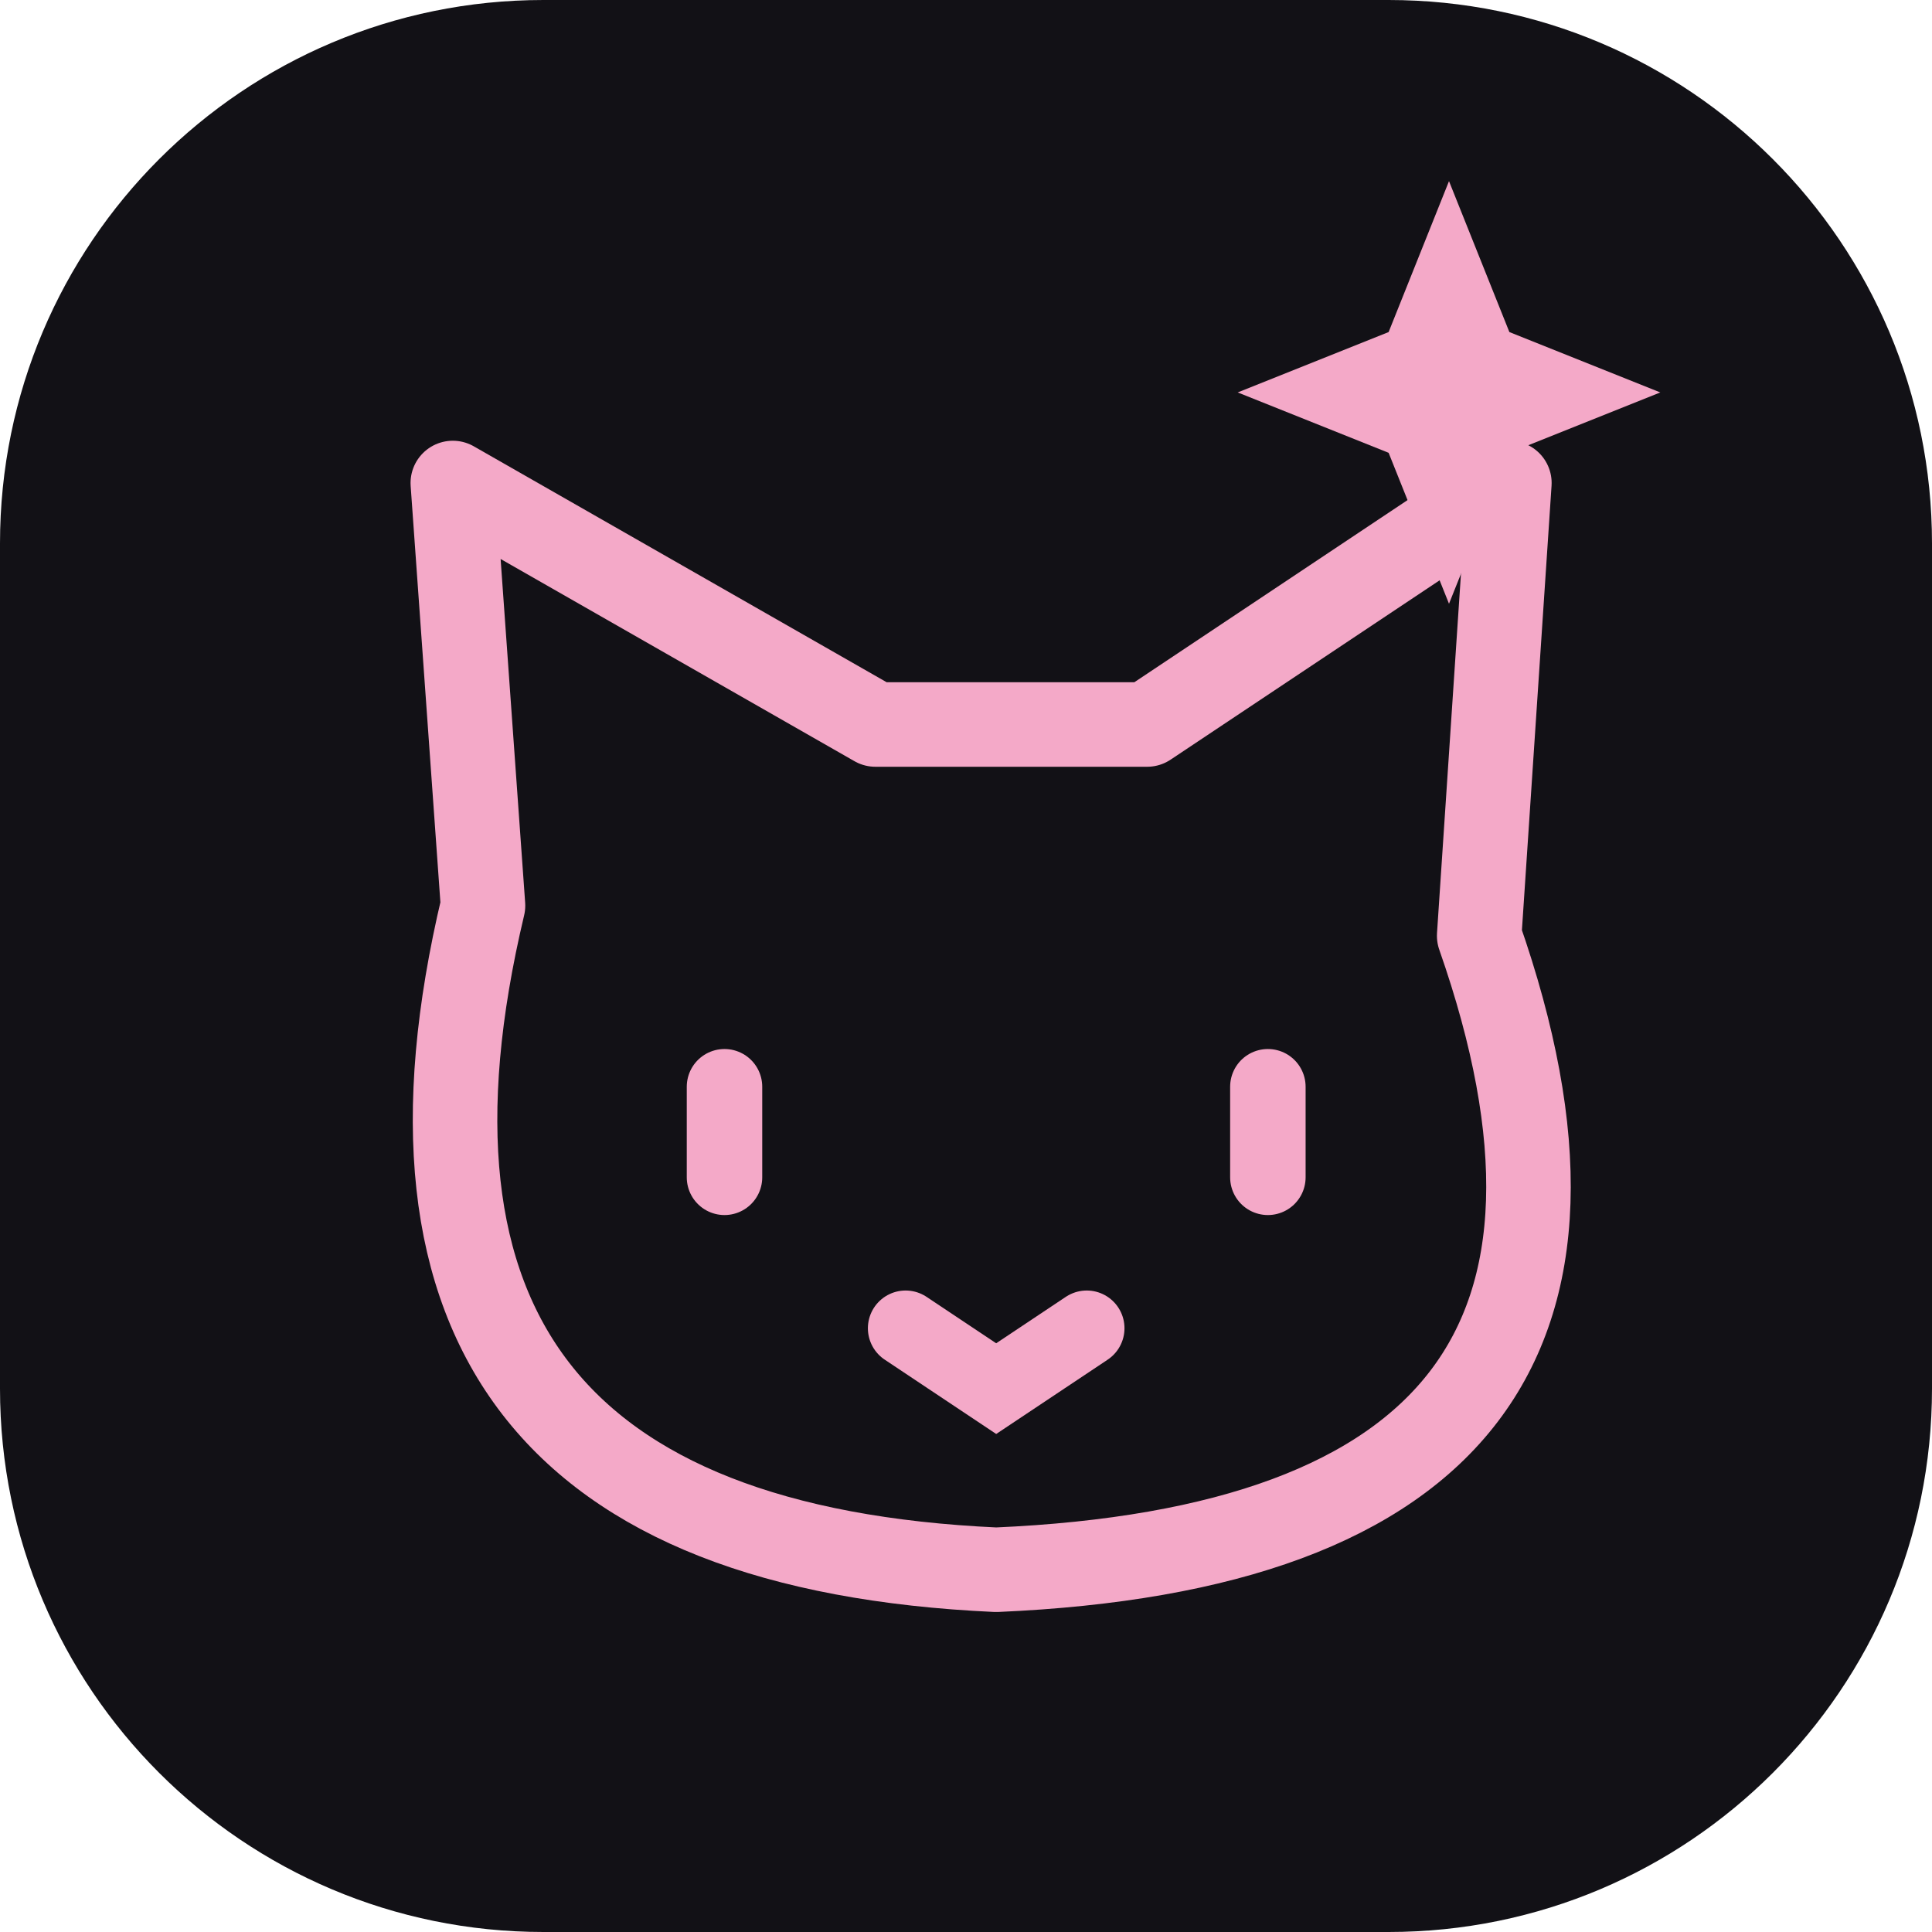
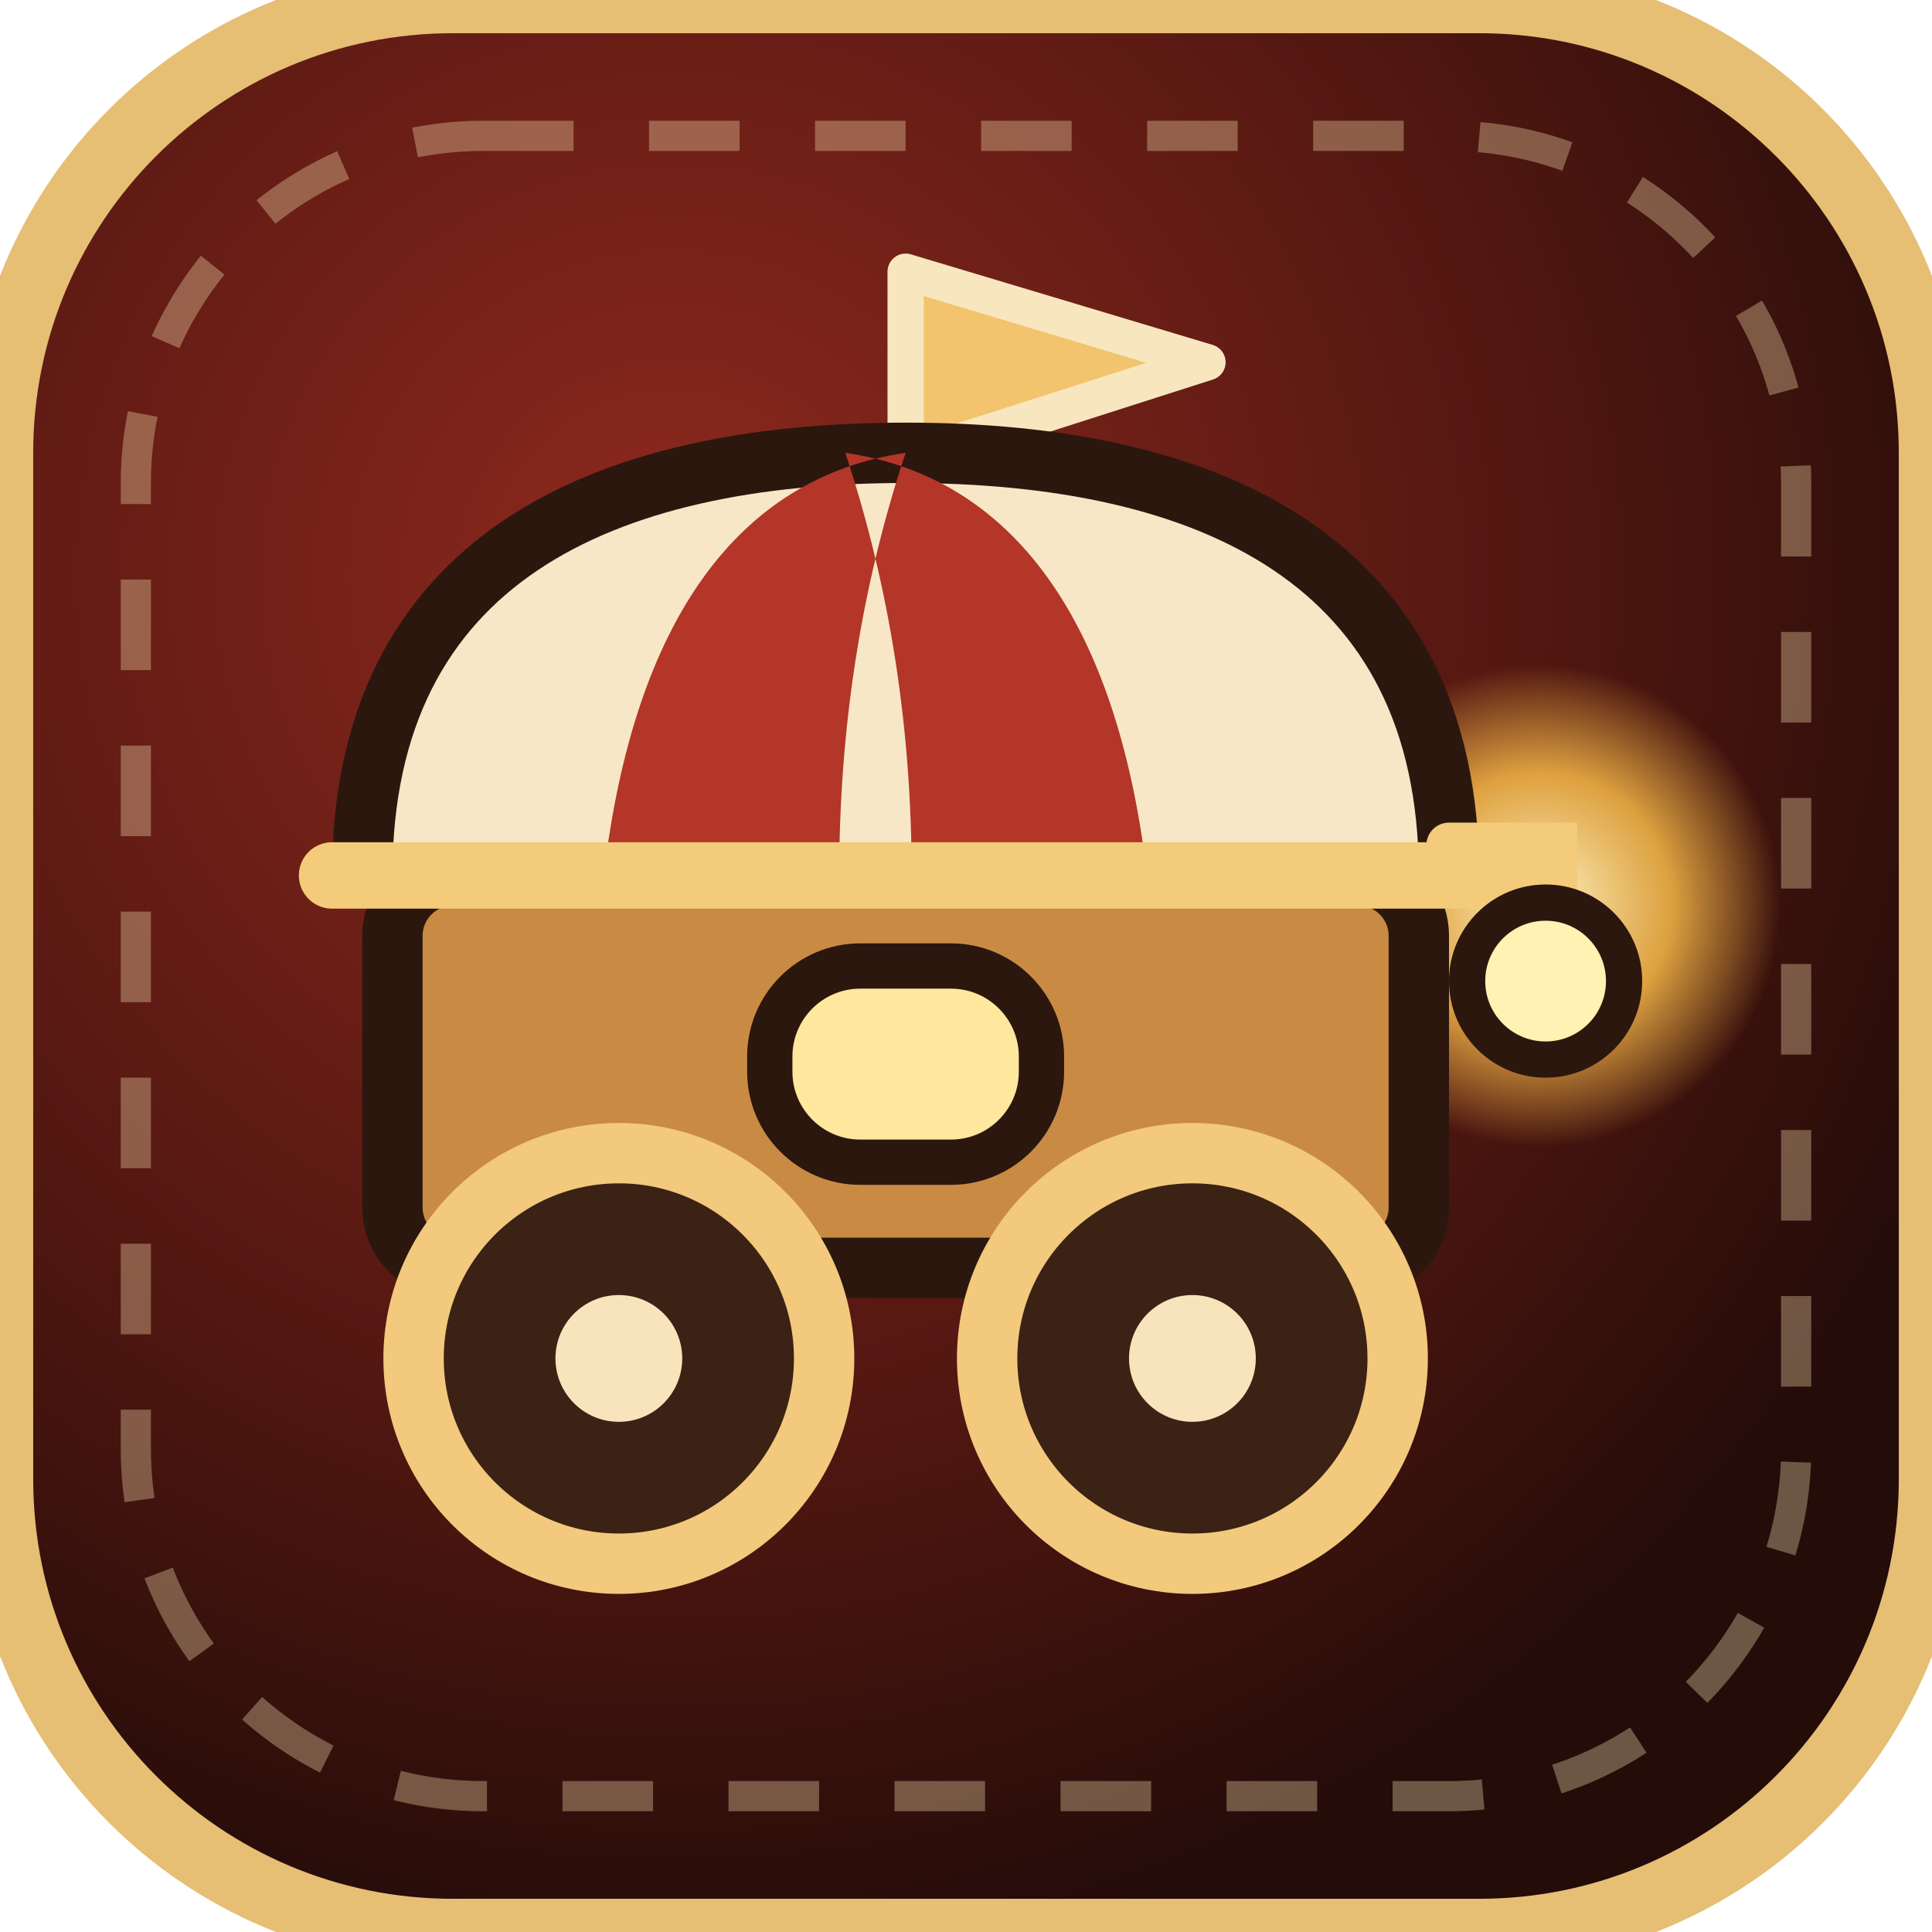
<svg xmlns="http://www.w3.org/2000/svg" viewBox="0 0 64 64">
-   <rect width="64" height="64" rx="18" fill="#121116" />
-   <path d="M16 30 15 16 29 24 38 24 50 16 49 31Q56 51 33 52 11 51 16 30Z" fill="none" stroke="#f4a9c8" stroke-width="2.8" stroke-linejoin="round" />
-   <path d="M24 36v3m18-3v3m-12 5 3 2 3-2" fill="none" stroke="#f4a9c8" stroke-width="2.5" stroke-linecap="round" />
-   <path d="m48 6 2 5 5 2-5 2-2 5-2-5-5-2 5-2Z" fill="#f4a9c8" />
+   <defs>
+     <radialGradient id="seal" cx="35%" cy="30%" r="72%">
+       <stop offset="0%" stop-color="#8f291e" />
+       <stop offset="65%" stop-color="#4e1610" />
+       <stop offset="100%" stop-color="#240c09" />
+     </radialGradient>
+     <radialGradient id="lamp" cx="50%" cy="50%" r="50%">
+       <stop offset="0%" stop-color="#fff6c7" />
+       <stop offset="55%" stop-color="#f7b948" stop-opacity="0.85" />
+       <stop offset="100%" stop-color="#f7b948" stop-opacity="0" />
+     </radialGradient>
+   </defs>
+   <rect width="64" height="64" rx="15" fill="url(#seal)" stroke="#e6be74" stroke-width="2.2" />
+   <rect x="4.5" y="4.5" width="55" height="55" rx="11.5" fill="none" stroke="#f5deb0" stroke-opacity="0.35" stroke-dasharray="3 2.5" />
+   <circle cx="51" cy="30" r="8" fill="url(#lamp)" />
+   <path d="M30 9v7M30 9l10 3-10 3.2Z" fill="#f2c46d" stroke="#f8e6be" stroke-width="1.2" stroke-linejoin="round" />
+   <path d="M12 29C12 18.5 20 15 30 15s18 3.5 18 14Z" fill="#f7e7c6" stroke="#2b170e" stroke-width="2" stroke-linejoin="round" />
+   <path d="M20 29c1-8.5 4.5-13.2 10-14-1.5 4.5-2.2 9.2-2.2 14ZM38 29c-1-8.5-4.5-13.2-10-14 1.5 4.5 2.2 9.2 2.2 14Z" fill="#b33629" />
+   <rect x="13" y="29" width="34" height="13" rx="2" fill="#c98b43" stroke="#2b170e" stroke-width="2" />
+   <path d="M11 29h39" stroke="#f3cb7a" stroke-width="2.2" stroke-linecap="round" />
+   <rect x="25.5" y="32" width="9" height="6.5" rx="3" fill="#ffe79e" stroke="#2b170e" stroke-width="1.5" />
+   <path d="M48 28h3.5v3" fill="none" stroke="#f3cb7a" stroke-width="1.5" stroke-linecap="round" />
+   <circle cx="51.2" cy="32.5" r="2.6" fill="#fff2b2" stroke="#2b170e" stroke-width="1.2" />
+   <circle cx="20.5" cy="45" r="6.8" fill="#3b2214" stroke="#f2c97d" stroke-width="2" />
+   <circle cx="20.5" cy="45" r="2.1" fill="#f7e4bc" />
+   <circle cx="39.5" cy="45" r="6.8" fill="#3b2214" stroke="#f2c97d" stroke-width="2" />
+   <circle cx="39.5" cy="45" r="2.1" fill="#f7e4bc" />
</svg>
